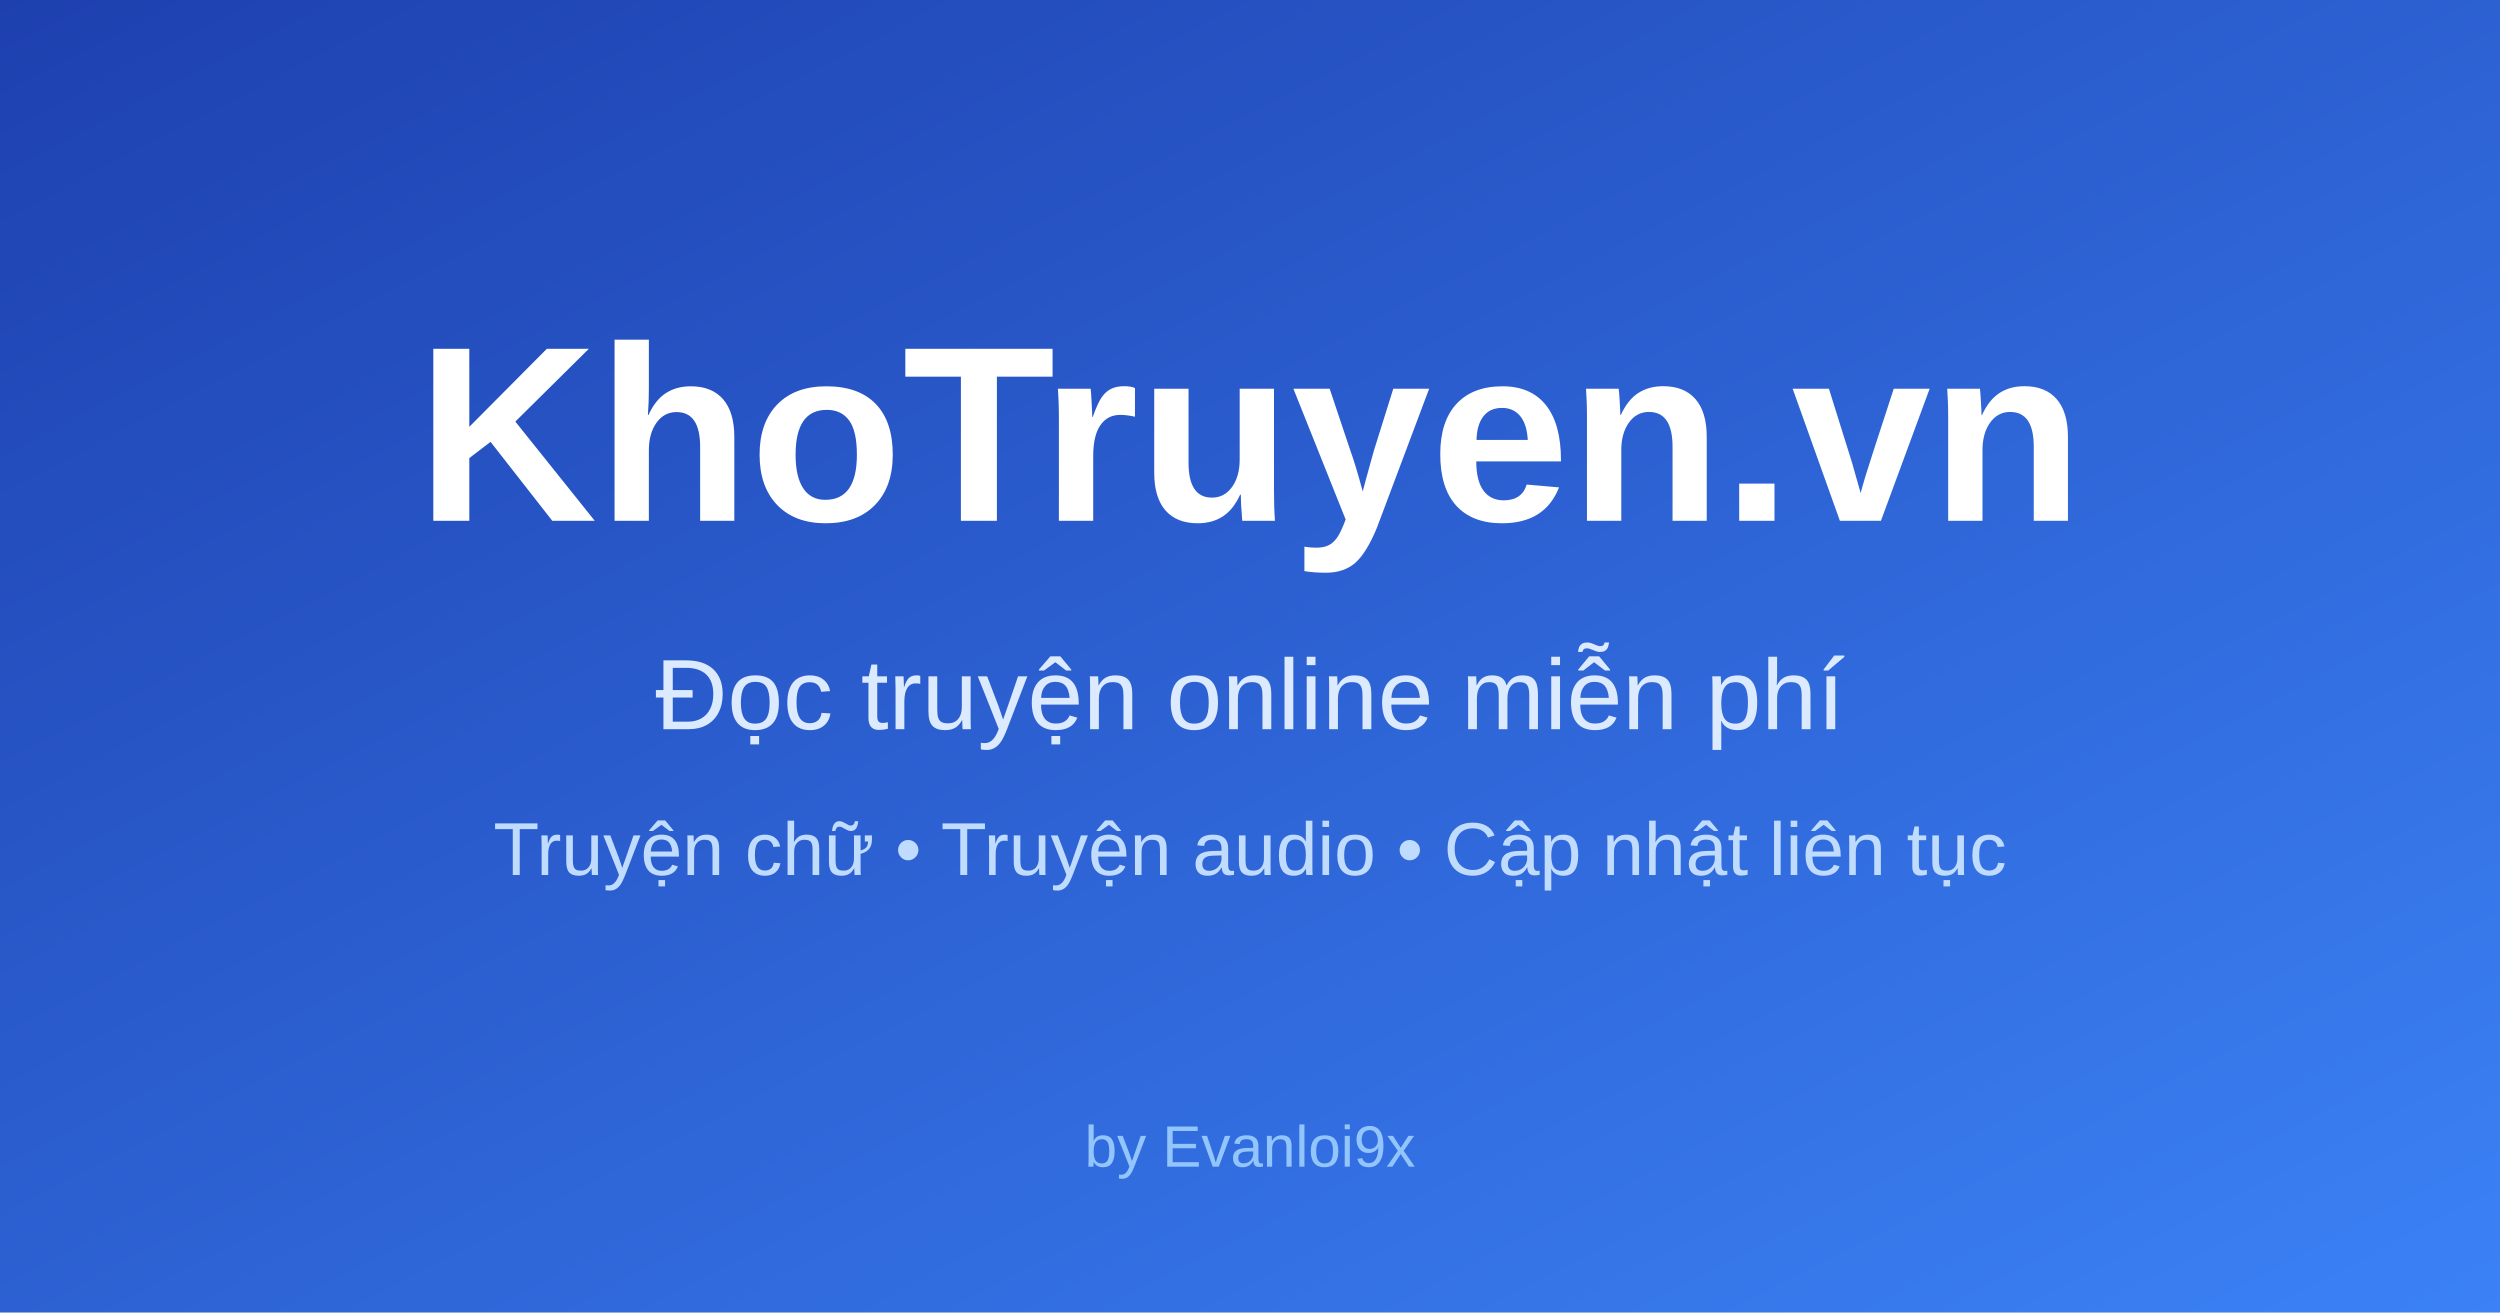
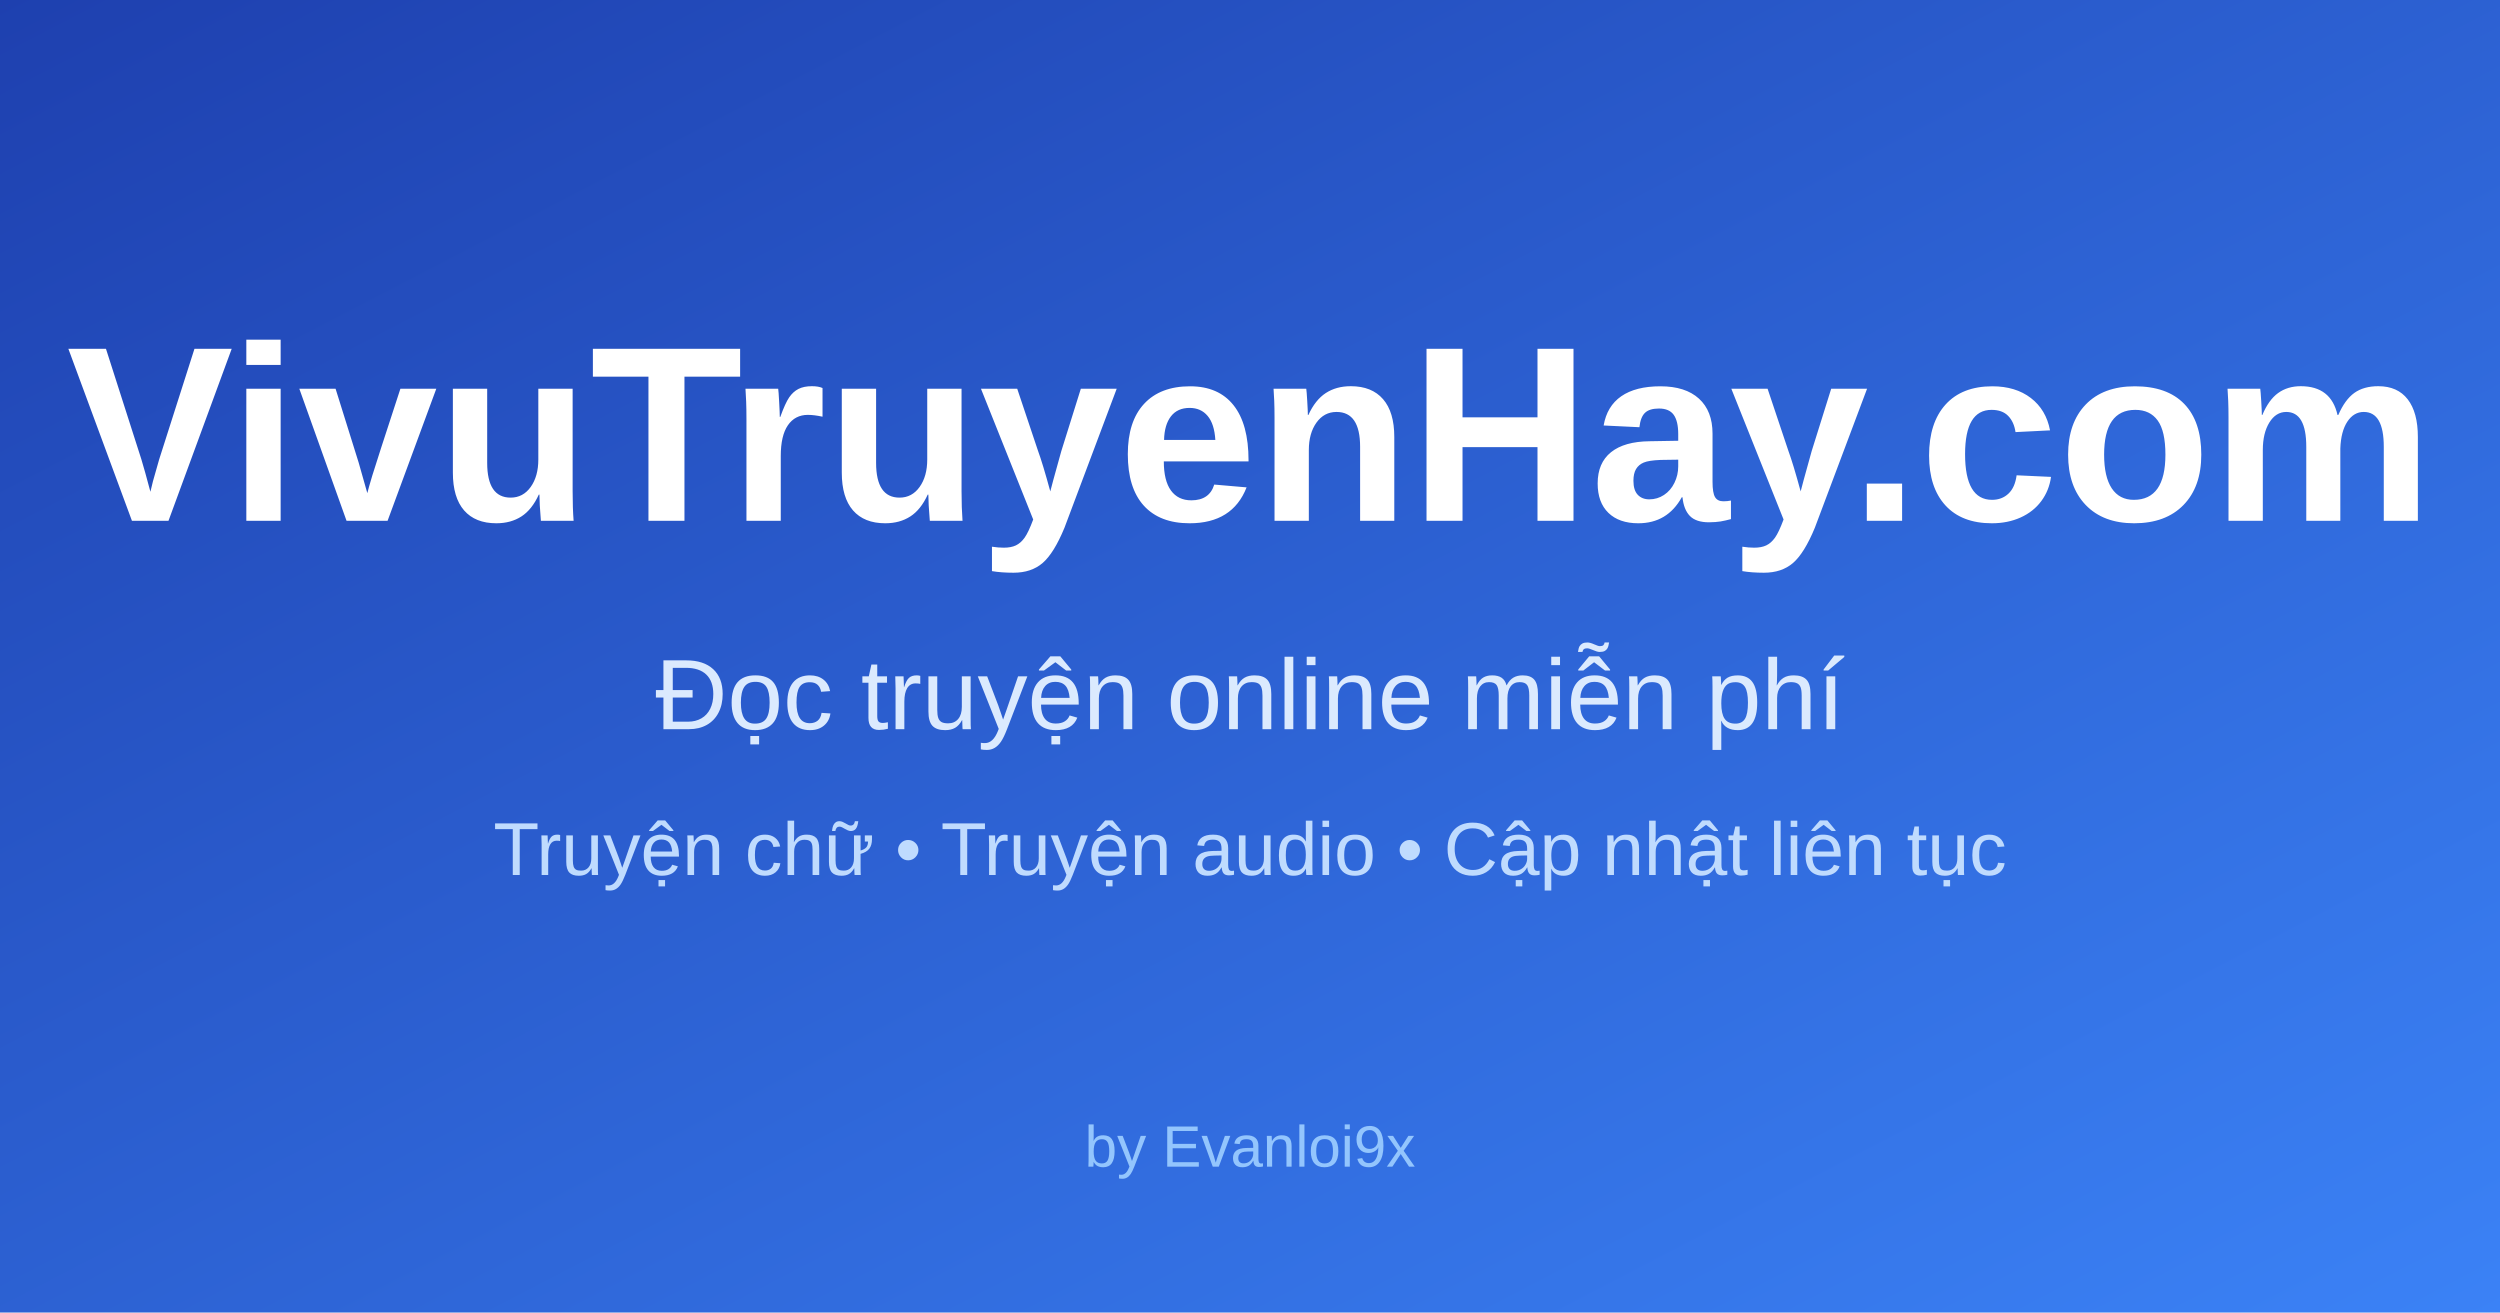
<svg xmlns="http://www.w3.org/2000/svg" viewBox="0 0 1200 630" width="1200" height="630">
  <defs>
    <linearGradient id="grad" x1="0%" y1="0%" x2="100%" y2="100%">
      <stop offset="0%" style="stop-color:#1e40af;stop-opacity:1" />
      <stop offset="100%" style="stop-color:#3b82f6;stop-opacity:1" />
    </linearGradient>
  </defs>
  <rect width="1200" height="630" fill="url(#grad)" />
-   <text x="600" y="250" font-family="Arial, sans-serif" font-size="120" font-weight="bold" fill="white" text-anchor="middle">KhoTruyen.vn</text>
+   <text x="600" y="250" font-family="Arial, sans-serif" font-size="120" font-weight="bold" fill="white" text-anchor="middle">VivuTruyenHay.com</text>
  <text x="600" y="350" font-family="Arial, sans-serif" font-size="48" fill="#dbeafe" text-anchor="middle">Đọc truyện online miễn phí</text>
  <text x="600" y="420" font-family="Arial, sans-serif" font-size="36" fill="#bfdbfe" text-anchor="middle">Truyện chữ • Truyện audio • Cập nhật liên tục</text>
  <text x="600" y="560" font-family="Arial, sans-serif" font-size="28" fill="#93c5fd" text-anchor="middle">by Evanloi9x</text>
</svg>
